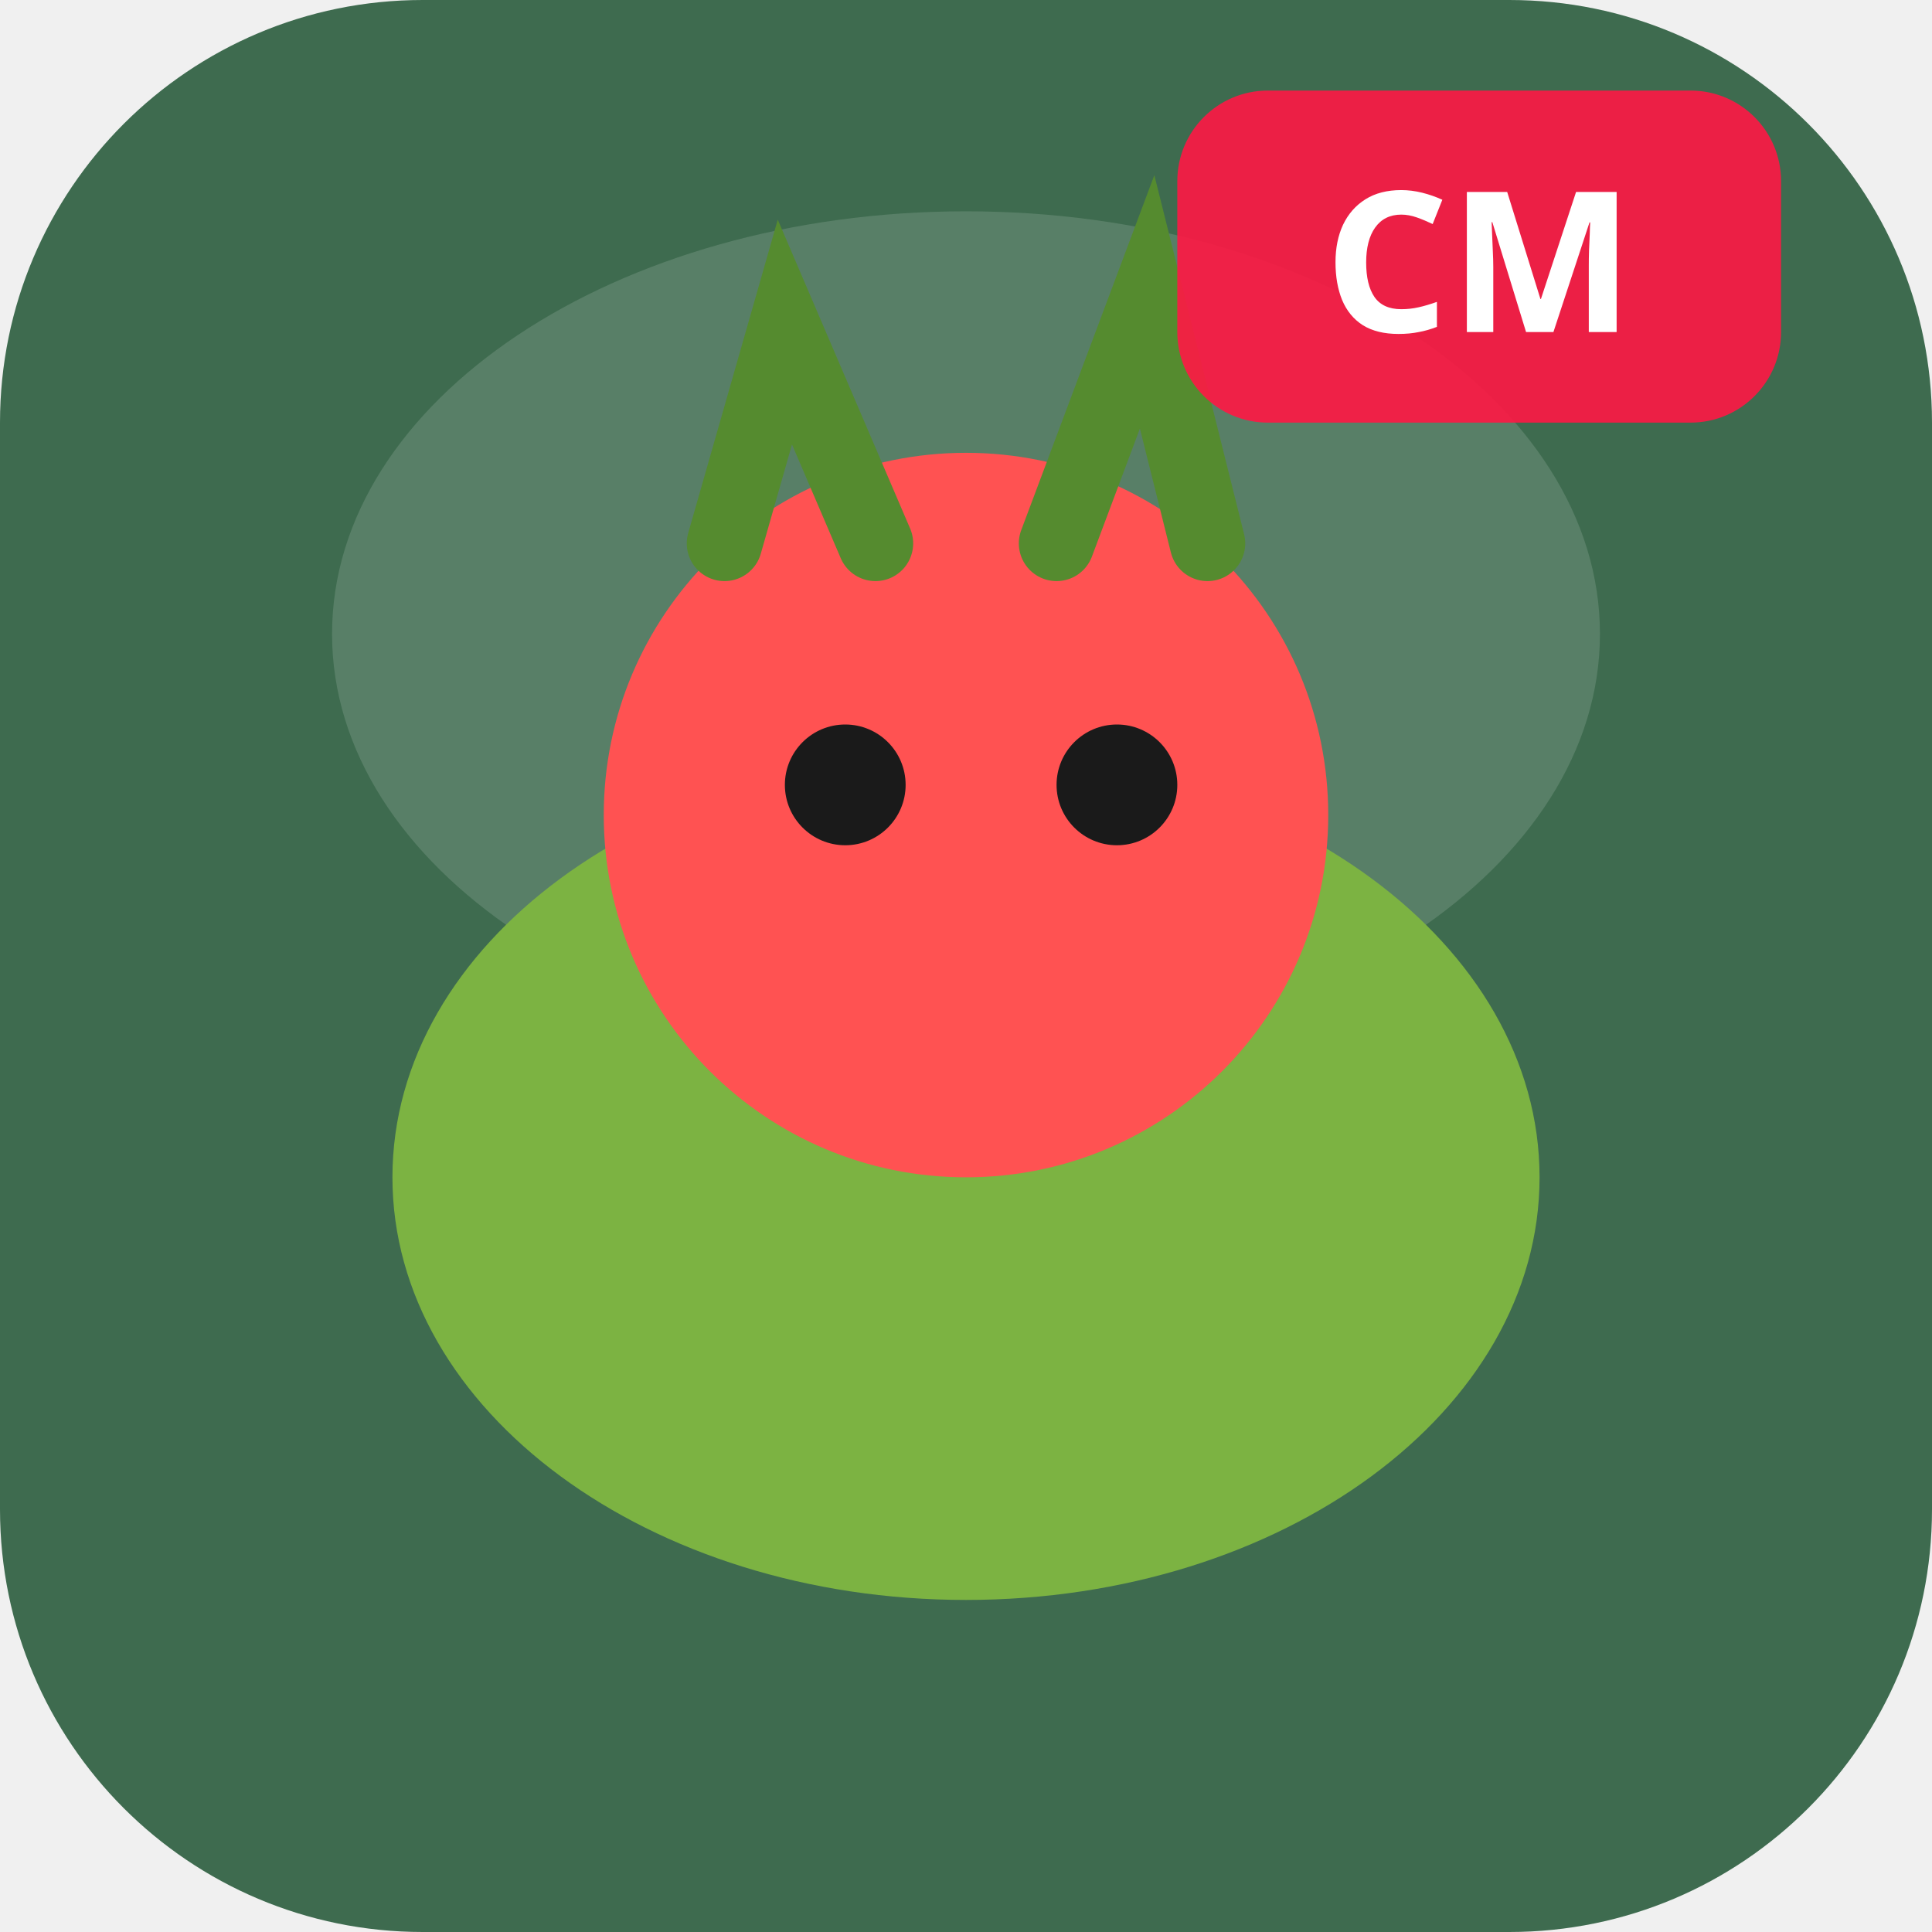
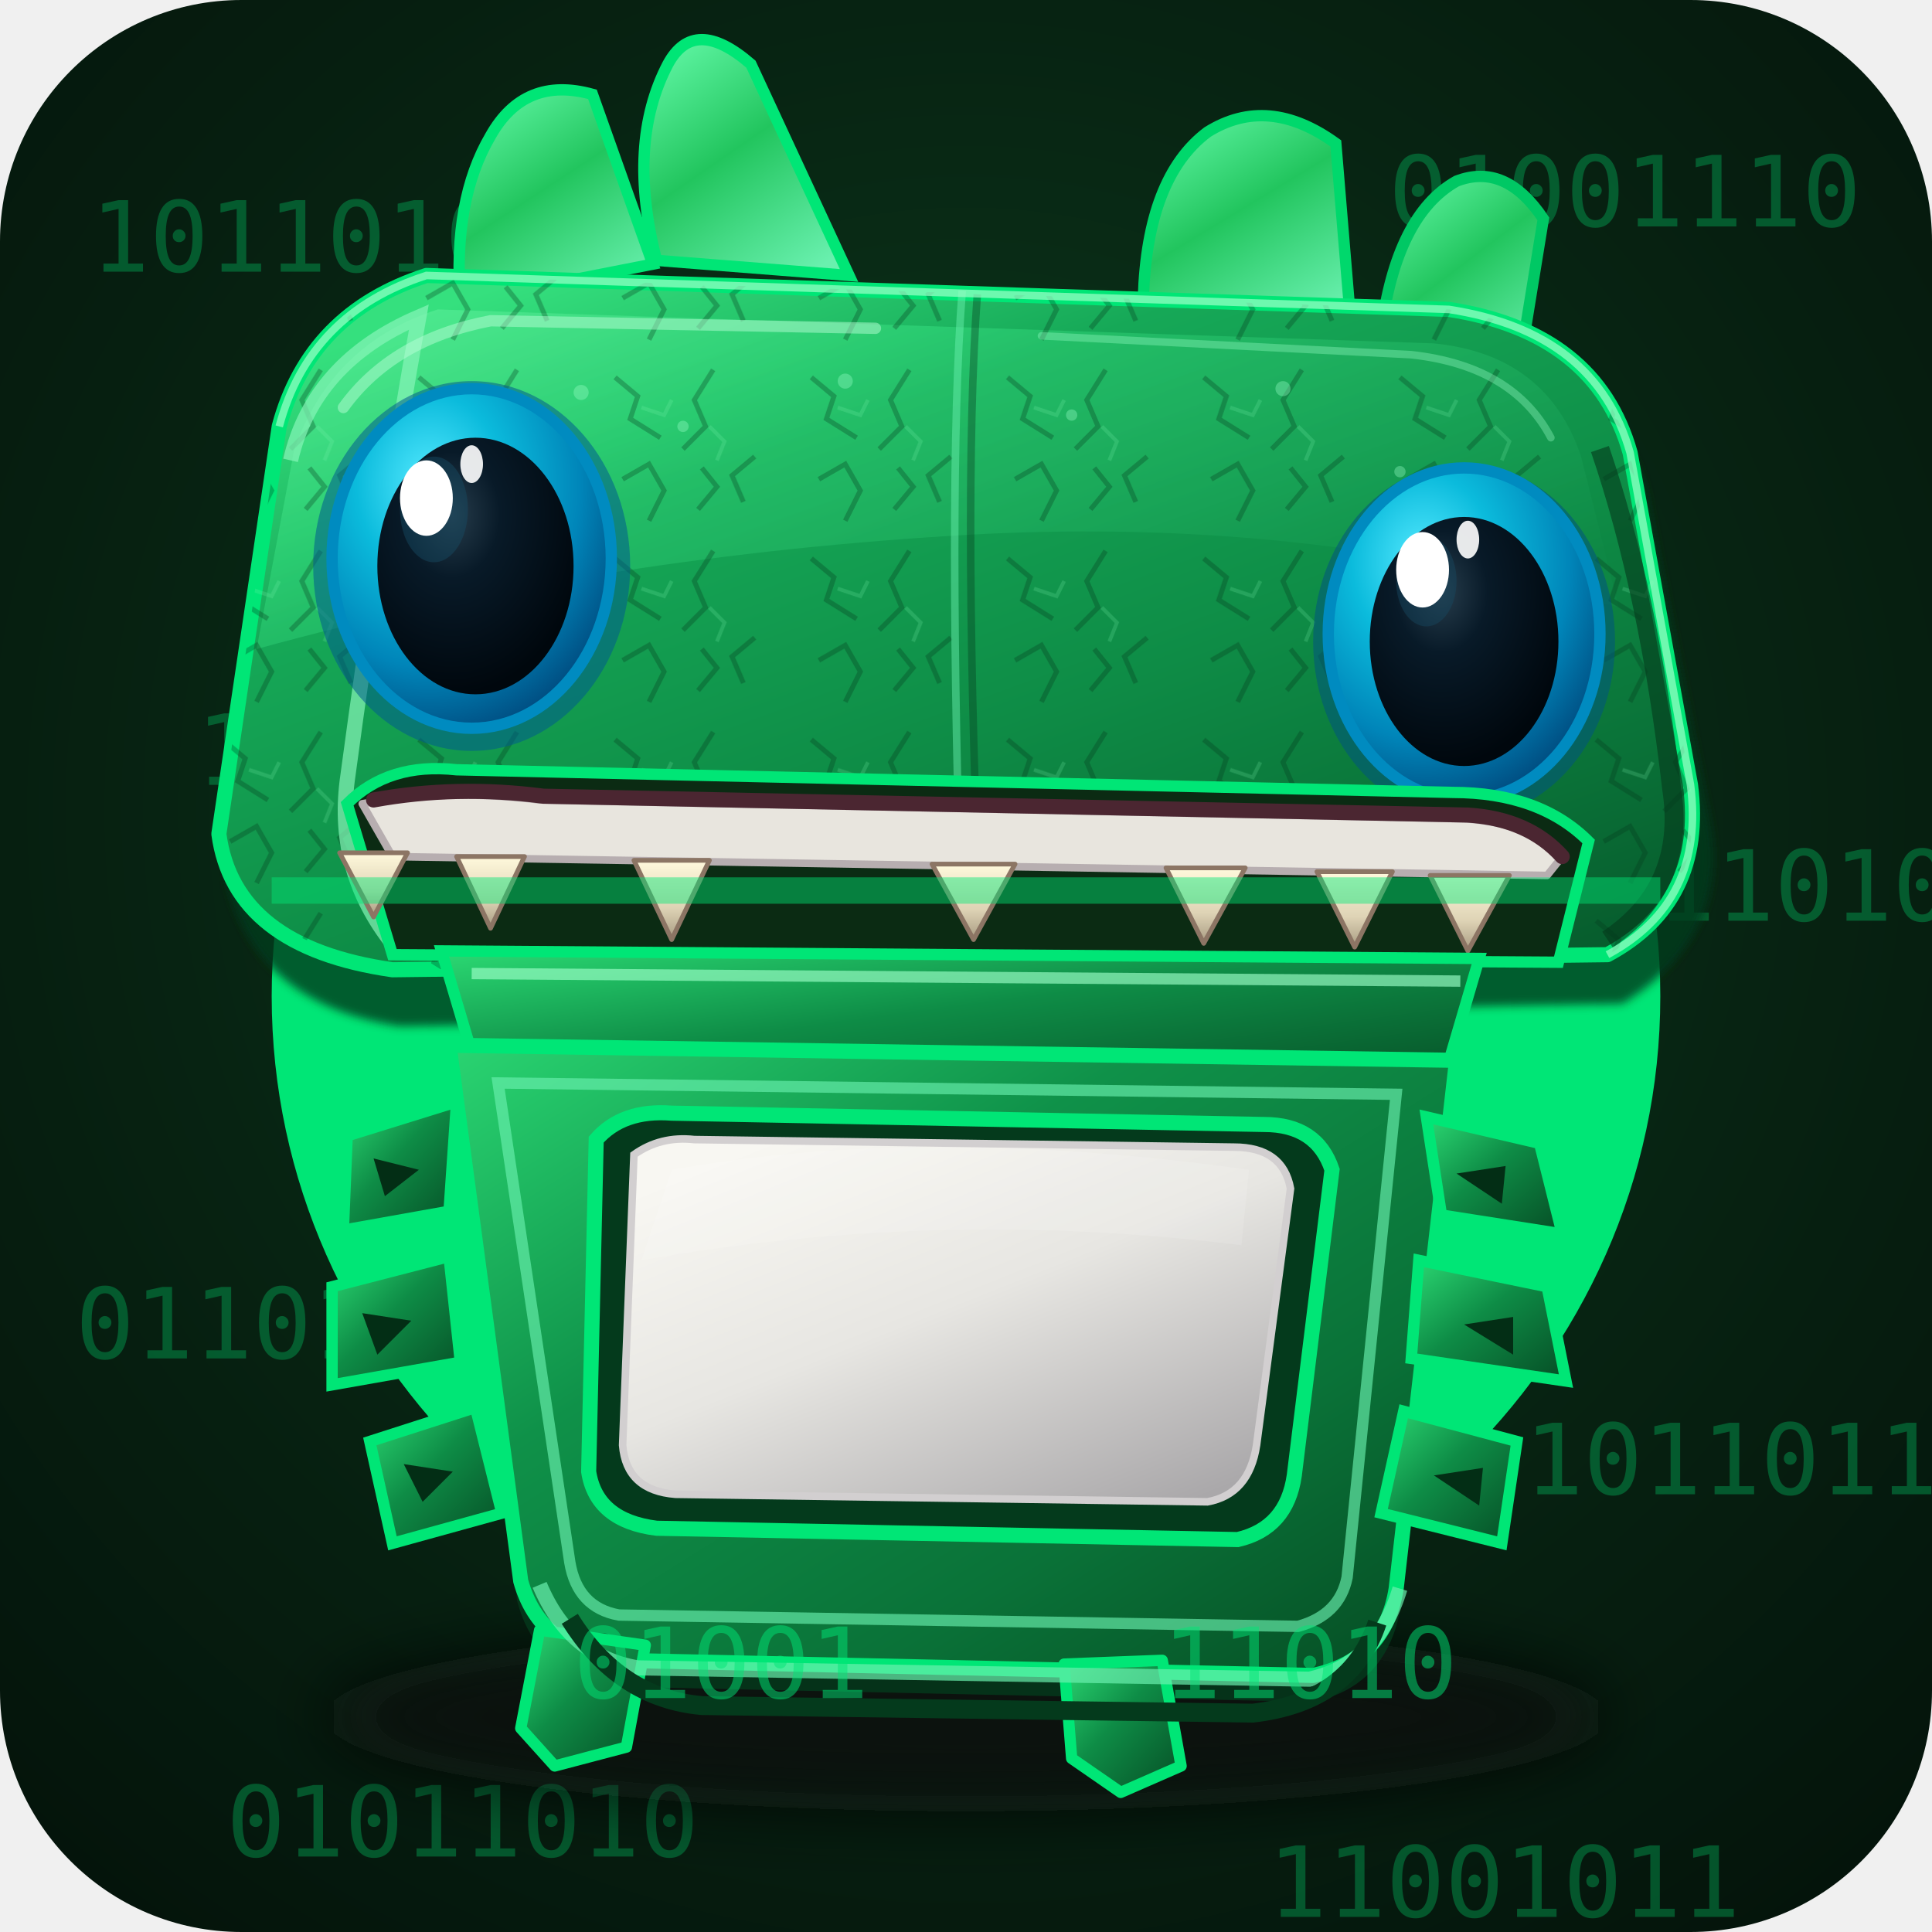
- <svg xmlns="http://www.w3.org/2000/svg" viewBox="0 0 128 128" fill="none" aria-hidden="true">
+ <svg xmlns="http://www.w3.org/2000/svg" viewBox="0 0 512 512" width="512" height="512" aria-hidden="true">
+   <defs>
+     <radialGradient id="bg" cx="50%" cy="42%" r="75%">
+       <stop offset="0%" stop-color="#0d3d1e" />
+       <stop offset="55%" stop-color="#072312" />
+       <stop offset="100%" stop-color="#04120A" />
+     </radialGradient>
+     <linearGradient id="headPink" x1="15%" y1="5%" x2="90%" y2="100%">
+       <stop offset="0%" stop-color="#35E07E" />
+       <stop offset="25%" stop-color="#16A857" />
+       <stop offset="58%" stop-color="#0E8C46" />
+       <stop offset="82%" stop-color="#0A7238" />
+       <stop offset="100%" stop-color="#075C2D" />
+     </linearGradient>
+     <linearGradient id="headHighlight" x1="0%" y1="0%" x2="100%" y2="70%">
+       <stop offset="0%" stop-color="#7CF7AE" />
+       <stop offset="35%" stop-color="#3BE887" />
+       <stop offset="100%" stop-color="#0F8A47" />
+     </linearGradient>
+     <linearGradient id="sidePink" x1="0%" y1="0%" x2="100%" y2="100%">
+       <stop offset="0%" stop-color="#2BD973" />
+       <stop offset="45%" stop-color="#0E8C46" />
+       <stop offset="100%" stop-color="#064D25" />
+     </linearGradient>
+     <radialGradient id="eyeOuter" cx="35%" cy="28%" r="75%">
+       <stop offset="0%" stop-color="#55eaff" />
+       <stop offset="35%" stop-color="#0bbbdc" />
+       <stop offset="72%" stop-color="#0085b9" />
+       <stop offset="100%" stop-color="#004f83" />
+     </radialGradient>
+     <radialGradient id="eyeInner" cx="38%" cy="30%" r="70%">
+       <stop offset="0%" stop-color="#273d4c" />
+       <stop offset="35%" stop-color="#081a28" />
+       <stop offset="100%" stop-color="#00070d" />
+     </radialGradient>
+     <linearGradient id="bodyPink" x1="0%" y1="0%" x2="100%" y2="100%">
+       <stop offset="0%" stop-color="#2AD572" />
+       <stop offset="35%" stop-color="#0F9149" />
+       <stop offset="70%" stop-color="#0A7238" />
+       <stop offset="100%" stop-color="#054A22" />
+     </linearGradient>
+     <linearGradient id="bodyScreen" x1="15%" y1="5%" x2="85%" y2="100%">
+       <stop offset="0%" stop-color="#f8f7f2" />
+       <stop offset="45%" stop-color="#e7e6e2" />
+       <stop offset="100%" stop-color="#aaa8aa" />
+     </linearGradient>
+     <linearGradient id="teeth" x1="0%" y1="0%" x2="0%" y2="100%">
+       <stop offset="0%" stop-color="#fff9dc" />
+       <stop offset="60%" stop-color="#ded3b5" />
+       <stop offset="100%" stop-color="#a89b82" />
+     </linearGradient>
+     <linearGradient id="fin" x1="20%" y1="0%" x2="80%" y2="100%">
+       <stop offset="0%" stop-color="#5CF3A0" />
+       <stop offset="45%" stop-color="#22C55E" />
+       <stop offset="100%" stop-color="#69F0AE" />
+     </linearGradient>
+     <filter id="softShadow" x="-40%" y="-40%" width="180%" height="180%">
+       <feGaussianBlur stdDeviation="9" />
+     </filter>
+     <filter id="smallBlur">
+       <feGaussianBlur stdDeviation="1.2" />
+     </filter>
+     <pattern id="cracks" width="52" height="48" patternUnits="userSpaceOnUse">
+       <path d="           M7 4 L13 9 L11 15 L19 20           M33 2 L28 10 L31 17 L25 23           M44 25 L38 30 L41 37           M9 31 L16 27 L20 34 L16 42           M29 39 L34 33 L30 28         " fill="none" stroke="#04351A" stroke-width="1.3" opacity=".30" />
+       <path d="           M14 12 L20 14 L22 10           M32 17 L36 21 L34 26         " fill="none" stroke="#7CF7AE" stroke-width="1" opacity=".20" />
+     </pattern>
+     <clipPath id="headClip">
+       <path d="           M74 113           Q82 83 113 73           L384 82           Q423 88 432 120           L448 208           Q452 239 426 253           L104 257           Q62 251 58 221           Z         " />
+     </clipPath>
+     <clipPath id="kcmSliceA">
+       <rect x="0" y="146" width="512" height="46" />
+     </clipPath>
+     <clipPath id="kcmSliceB">
+       <rect x="0" y="230" width="512" height="34" />
+     </clipPath>
+     <clipPath id="kcmSliceC">
+       <rect x="0" y="334" width="512" height="44" />
+     </clipPath>
+   </defs>
  <style>
-     .el { transform-box: fill-box; transform-origin: center; }
-     .bob { animation: bob 2.8s ease-in-out infinite; }
-     .sway { animation: sway 3.2s ease-in-out infinite; }
-     .sway-slow { animation: sway 4.4s ease-in-out infinite; }
-     .pulse { animation: pulse 2.4s ease-in-out infinite; }
-     .spin { animation: spin 12s linear infinite; }
-     .spin-rev { animation: spin 16s linear infinite reverse; }
-     .dash { animation: dash 1.6s ease-in-out infinite; }
-     .wag { animation: wag 1.1s ease-in-out infinite; }
-     .wag-opp { animation: wag 1.1s ease-in-out infinite reverse; }
-     .twitch { animation: twitch 2.6s ease-in-out infinite; }
-     .twitch-d { animation: twitch 2.6s ease-in-out infinite; animation-delay: .18s; }
-     .flicker { animation: flicker 1.4s ease-in-out infinite; }
-     .wave { animation: wave 2.2s ease-in-out infinite; }
-     .floaty { animation: floaty 3.6s ease-in-out infinite; }
-     .blink { animation: blink 3.8s steps(1, end) infinite; }
-     .spark { animation: spark 2s ease-in-out infinite; }
-     .flash { animation: flash 2.8s ease-in-out infinite; }
-     .swim { animation: swim 2.4s ease-in-out infinite; }
-     .drip { animation: drip 2.6s ease-in-out infinite; }
-     .halo { opacity: .14; animation: halo 2.8s ease-in-out infinite; pointer-events: none; }
-     @keyframes halo { 0%,100% { opacity: .14; } 50% { opacity: .32; } }
-     @keyframes bob { 0%,100% { transform: translateY(0); } 50% { transform: translateY(-3px); } }
-     @keyframes sway { 0%,100% { transform: rotate(-3deg); } 50% { transform: rotate(3deg); } }
-     @keyframes pulse { 0%,100% { transform: scale(1); opacity: 1; } 50% { transform: scale(1.08); opacity: .85; } }
-     @keyframes spin { to { transform: rotate(360deg); } }
-     @keyframes dash { 0%,100% { transform: translateX(-3px); } 50% { transform: translateX(4px); } }
-     @keyframes wag { 0%,100% { transform: rotate(-10deg); } 50% { transform: rotate(10deg); } }
-     @keyframes twitch { 0%,86%,100% { transform: rotate(0); } 90% { transform: rotate(-8deg); } 94% { transform: rotate(6deg); } }
-     @keyframes flicker { 0%,100% { transform: scaleY(1) translateY(0); } 40% { transform: scaleY(1.08) translateY(-2px); } 70% { transform: scaleY(.96) translateY(1px); } }
-     @keyframes wave { 0%,100% { transform: translateX(0); } 50% { transform: translateX(4px); } }
-     @keyframes floaty { 0%,100% { transform: translateY(0); } 50% { transform: translateY(-5px); } }
-     @keyframes blink { 0%,92%,100% { transform: scaleY(1); } 94%,96% { transform: scaleY(.12); } }
-     @keyframes spark { 0%,100% { transform: scale(1); opacity: 1; } 50% { transform: scale(1.25); opacity: .7; } }
-     @keyframes flash { 0%,72%,100% { opacity: 1; } 78% { opacity: .35; } 84% { opacity: 1; } }
-     @keyframes swim { 0%,100% { transform: translateY(0) rotate(-2deg); } 50% { transform: translateY(-3px) rotate(2deg); } }
-     @keyframes drip { 0%,100% { transform: translateY(0) scaleY(1); } 50% { transform: translateY(4px) scaleY(1.04); } }
-     @media (prefers-reduced-motion: reduce) {
-       .el, .halo { animation: none !important; }
-     }
- </style>
-   <rect width="128" height="128" rx="28" fill="#3E6B4F" />
-   <ellipse class="halo" cx="64" cy="42" rx="42" ry="28" fill="#ffffff" />
-   <g class="el bob">
-     <ellipse cx="64" cy="78" rx="38" ry="28" fill="#7CB342" />
-     <circle cx="64" cy="54" r="24" fill="#FF5252" />
-     <circle class="el blink" cx="56" cy="52" r="4" fill="#1A1A1A" />
-     <circle class="el blink" cx="74" cy="52" r="4" fill="#1A1A1A" />
-     <path class="el twitch" d="M48 36 L52 22 L58 36 M70 36 L76 20 L80 36" stroke="#558B2F" stroke-width="5" stroke-linecap="round" />
+     .el{transform-box:fill-box;transform-origin:center}
+     .bob{transform-box:fill-box;transform-origin:center;animation:bob 2.8s ease-in-out infinite}
+     .blink{animation:blink 4.2s steps(1,end) infinite}
+     .glow{animation:glow 3.4s ease-in-out infinite}
+     @keyframes bob{0%,100%{transform:translateY(0)}50%{transform:translateY(-12px)}}
+     @keyframes blink{0%,93%,100%{transform:scaleY(1)}96%,98.5%{transform:scaleY(.08)}}
+     @keyframes glow{0%,100%{opacity:.14}50%{opacity:.3}}
+     .rain{animation:rain 5s linear infinite}
+     @keyframes rain{0%{transform:translateY(-56px)}100%{transform:translateY(56px)}}
+     .scanline{transform-box:fill-box;transform-origin:center;animation:scanline 4.5s ease-in-out infinite}
+     @keyframes scanline{0%,100%{transform:translateY(0);opacity:.15}50%{transform:translateY(112px);opacity:.5}}
+     .glitch{transform-box:fill-box;transform-origin:center;opacity:0}
+     .gl-a{filter:hue-rotate(200deg) saturate(1.8);animation:gl-a 4.4s steps(1,end) infinite}
+     .gl-b{filter:hue-rotate(-80deg) saturate(1.8);animation:gl-b 4.4s steps(1,end) infinite}
+     .gl-c{filter:brightness(1.5) contrast(1.5);animation:gl-c 4.4s steps(1,end) infinite}
+     @keyframes gl-a{0%,84%,100%{opacity:0;transform:translateX(0)}85%{opacity:.95;transform:translateX(-24px)}87%{opacity:.95;transform:translateX(14px)}89%{opacity:.95;transform:translateX(-8px)}91%{opacity:0;transform:translateX(0)}}
+     @keyframes gl-b{0%,86%,100%{opacity:0;transform:translateX(0)}88%{opacity:.9;transform:translateX(20px)}90%{opacity:.9;transform:translateX(-16px)}92%{opacity:.9;transform:translateX(10px)}94%{opacity:0;transform:translateX(0)}}
+     @keyframes gl-c{0%,89%,100%{opacity:0;transform:translate(0,0)}91%{opacity:.75;transform:translateX(-12px) translateY(6px)}93%{opacity:.75;transform:translateX(18px) translateY(-4px)}95%{opacity:0;transform:translate(0,0)}}
+     @media(prefers-reduced-motion:reduce){.el,.bob,.spark,.rain,.scanline,.scan,.scan-slow,.swirl,.twinkle,.twinkle-2,.glitch,.gl-a,.gl-b,.gl-c{animation:none!important}.glitch,.gl-a,.gl-b,.gl-c{opacity:0}}
+   </style>
+   <rect width="512" height="512" rx="64" fill="url(#bg)" />
+   <g class="rain" font-family="monospace" font-size="26" fill="#00E676" opacity=".3">
+     <text x="24" y="72">10110100</text>
+     <text x="368" y="60">01001110</text>
+     <text x="52" y="208">11010011</text>
+     <text x="392" y="244">00111010</text>
+     <text x="20" y="360">01101001</text>
+     <text x="404" y="396">10110110</text>
+     <text x="60" y="492">01011010</text>
+     <text x="336" y="508">11001011</text>
  </g>
-   <rect x="78" y="6" width="40" height="22" rx="6" fill="#FF1744" opacity=".9" />
-   <text x="98" y="22" text-anchor="middle" fill="#fff" font-size="13" font-weight="bold" font-family="sans-serif">CM</text>
+   <ellipse class="glow" cx="256" cy="264" rx="184" ry="176" fill="#00E676" />
+   <g id="kcm" class="el bob">
+     <ellipse cx="256" cy="455" rx="170" ry="25" fill="#090909" opacity=".75" filter="url(#softShadow)" />
+     <path d="       M122 80       Q120 53 130 36       Q139 20 157 25       L173 70       Z     " fill="url(#fin)" stroke="#00E676" stroke-width="3" />
+     <path d="       M174 69       Q166 38 177 17       Q184 4 199 17       L225 73       Z     " fill="url(#fin)" stroke="#00E676" stroke-width="3" />
+     <path d="       M303 79       Q304 47 320 35       Q336 25 354 38       L358 86       Z     " fill="url(#fin)" stroke="#00D86C" stroke-width="3" />
+     <path d="       M366 88       Q370 57 386 48       Q399 43 409 58       L402 101       Z     " fill="url(#fin)" stroke="#00C864" stroke-width="3" />
+     <path d="       M74 119       Q83 88 115 77       L385 85       Q424 90 433 121       L450 209       Q456 240 427 258       L103 264       Q64 258 57 225       Z     " fill="#043A1C" opacity=".8" transform="translate(3 8)" filter="url(#smallBlur)" />
+     <path d="       M74 113       Q82 83 113 73       L384 82       Q423 88 432 120       L448 208       Q452 239 426 253       L104 257       Q62 251 58 221       Z     " fill="url(#headPink)" stroke="#00E676" stroke-width="4" stroke-linejoin="round" />
+     <path d="       M78 119       Q88 91 116 82       L380 91       Q410 94 419 121       L429 161       Q346 136 252 142       Q155 148 68 172       Z     " fill="url(#headHighlight)" opacity=".42" clip-path="url(#headClip)" />
+     <rect x="55" y="70" width="400" height="200" fill="url(#cracks)" clip-path="url(#headClip)" />
+     <path d="M255 77 Q251 129 255 252" fill="none" stroke="#69F0AE" stroke-width="2" opacity=".48" />
+     <path d="M259 78 Q255 134 260 252" fill="none" stroke="#04351A" stroke-width="2" opacity=".35" />
+     <path d="       M77 122       Q83 96 111 84       Q101 140 92 207       Q89 231 104 250     " fill="none" stroke="#86F5B8" stroke-width="4" opacity=".7" />
+     <path d="       M424 119       Q437 157 443 209       Q447 235 426 249     " fill="none" stroke="#03381B" stroke-width="5" opacity=".6" />
+     <g class="el blink">
+       <ellipse cx="125" cy="150" rx="42" ry="49" fill="#005b8e" opacity=".55" />
+       <ellipse cx="125" cy="148" rx="37" ry="45" fill="url(#eyeOuter)" stroke="#008bc0" stroke-width="3" />
+       <ellipse cx="126" cy="150" rx="26" ry="34" fill="url(#eyeInner)" />
+       <ellipse cx="115" cy="135" rx="9" ry="14" fill="#174b63" opacity=".45" />
+       <ellipse cx="113" cy="132" rx="7" ry="10" fill="white" />
+       <ellipse cx="125" cy="123" rx="3" ry="5" fill="white" opacity=".9" />
+       <ellipse cx="388" cy="170" rx="40" ry="47" fill="#00537f" opacity=".55" />
+       <ellipse cx="388" cy="168" rx="36" ry="44" fill="url(#eyeOuter)" stroke="#008bc0" stroke-width="3" />
+       <ellipse cx="388" cy="170" rx="25" ry="33" fill="url(#eyeInner)" />
+       <ellipse cx="378" cy="154" rx="8" ry="12" fill="#16485f" opacity=".45" />
+       <ellipse cx="377" cy="151" rx="7" ry="10" fill="white" />
+       <ellipse cx="389" cy="143" rx="3" ry="5" fill="white" opacity=".9" />
+     </g>
+     <path d="       M92 213       Q103 202 121 204       L385 210       Q408 210 421 223       L413 255       L104 253       Z     " fill="#0B2B13" stroke="#00E676" stroke-width="3" />
+     <path d="       M96 213       Q119 209 143 212       L388 217       Q405 218 414 227       L410 232       L104 227       Z     " fill="#e8e5de" stroke="#b7aeb0" stroke-width="2" stroke-linejoin="round" />
+     <path d="       M99 212       Q121 208 144 211       L389 216       Q405 217 414 227     " fill="none" stroke="#4b2631" stroke-width="4" stroke-linecap="round" />
+     <g fill="url(#teeth)" stroke="#8c7564" stroke-width="1.25" stroke-linejoin="round">
+       <path d="M90 226 L108 226 L99 243 Z" />
+       <path d="M121 227 L139 227 L130 246 Z" />
+       <path d="M168 228 L188 228 L178 249 Z" />
+       <path d="M247 229 L269 229 L258 249 Z" />
+       <path d="M309 230 L330 230 L319 250 Z" />
+       <path d="M349 231 L369 231 L359 251 Z" />
+       <path d="M379 232 L400 232 L389 252 Z" />
+     </g>
+     <path d="       M117 252       L392 254       L382 288       L128 289       Z     " fill="url(#sidePink)" stroke="#00E676" stroke-width="3" />
+     <path d="M125 258 L387 260" stroke="#9CFFC8" stroke-width="3" opacity=".65" />
+     <path d="       M124 278       L386 282       L371 427       Q367 447 348 451       L164 447       Q142 444 137 424       Z     " fill="#043A1C" opacity=".8" />
+     <path d="       M119 277       L386 281       L370 421       Q367 440 348 444       L164 440       Q143 437 138 419       Z     " fill="url(#bodyPink)" stroke="#00E676" stroke-width="4" />
+     <path d="       M132 287       L370 290       L357 418       Q355 428 344 431       L164 428       Q153 426 151 414       Z     " fill="none" stroke="#69F0AE" stroke-width="3" opacity=".65" />
+     <path d="       M158 302       Q165 294 178 295       L335 298       Q349 298 353 310       L343 391       Q341 405 328 408       L174 405       Q158 403 156 390       Z     " fill="#043A1C" stroke="#00E676" stroke-width="4" />
+     <path d="       M168 306       Q175 301 184 302       L327 304       Q340 304 342 315       L333 383       Q331 396 320 398       L179 396       Q166 395 165 383       Z     " fill="url(#bodyScreen)" stroke="#d2cfd0" stroke-width="2" />
+     <path d="       M178 310       Q245 298 331 310       L329 330       Q249 320 170 334       Z     " fill="white" opacity=".12" />
+     <g fill="url(#sidePink)" stroke="#00E676" stroke-width="3">
+       <path d="M121 292 L92 301 L91 326 L119 321 Z" />
+       <path d="M119 333 L88 341 L88 367 L122 361 Z" />
+       <path d="M126 373 L98 382 L104 409 L133 401 Z" />
+     </g>
+     <path d="M99 307 L111 310 L102 317 Z" fill="#032E15" />
+     <path d="M96 348 L109 350 L100 359 Z" fill="#032E15" />
+     <path d="M107 388 L120 390 L112 398 Z" fill="#032E15" />
+     <g fill="url(#sidePink)" stroke="#00E676" stroke-width="3">
+       <path d="M378 296 L408 303 L414 327 L382 322 Z" />
+       <path d="M376 334 L410 341 L415 366 L374 360 Z" />
+       <path d="M372 374 L402 382 L398 409 L366 401 Z" />
+     </g>
+     <path d="M399 309 L386 311 L398 319 Z" fill="#032E15" />
+     <path d="M401 349 L388 351 L401 359 Z" fill="#032E15" />
+     <path d="M393 389 L380 391 L392 399 Z" fill="#032E15" />
+     <g fill="url(#sidePink)" stroke="#00E676" stroke-width="3" stroke-linejoin="round">
+       <path d="M143 432 L171 436 L166 463 L147 468 L138 458 Z" />
+       <path d="M282 441 L308 440 L313 468 L297 475 L284 466 Z" />
+     </g>
+     <path d="       M143 420       Q151 439 169 442       L347 445       Q365 441 371 421     " fill="none" stroke="#69F0AE" stroke-width="4" opacity=".7" />
+     <path d="       M151 429       Q164 450 186 452       L332 454       Q358 451 365 430     " fill="none" stroke="#043A1C" stroke-width="5" />
+     <path d="       M91 108       Q104 90 130 85       L232 87     " fill="none" stroke="#B9FFD8" stroke-width="3" stroke-linecap="round" opacity=".48" />
+     <path d="       M276 89       L374 94       Q401 97 411 116     " fill="none" stroke="#9CFFC8" stroke-width="2" stroke-linecap="round" opacity=".35" />
+     <g fill="#9CFFC8" opacity=".35">
+       <circle cx="154" cy="104" r="2" />
+       <circle cx="181" cy="113" r="1.5" />
+       <circle cx="224" cy="101" r="2" />
+       <circle cx="284" cy="110" r="1.5" />
+       <circle cx="340" cy="103" r="2" />
+       <circle cx="371" cy="125" r="1.5" />
+     </g>
+     <path d="       M74 113       Q82 83 113 73       L384 82       Q423 88 432 120       L448 208       Q452 239 426 253     " fill="none" stroke="#9CFFC8" stroke-width="2" opacity=".7" />
+     <path d="       M104 257       Q62 251 58 221     " fill="none" stroke="#00E676" stroke-width="3" />
+     <line class="scanline" x1="72" y1="236" x2="440" y2="236" stroke="#00E676" stroke-width="7" opacity=".45" />
+     <g fill="#00E676" opacity=".5" font-family="monospace" font-size="26">
+       <text x="152" y="450">01001</text>
+       <text x="308" y="450">11010</text>
+     </g>
+   </g>
+   <use href="#kcm" class="glitch gl-a" clip-path="url(#kcmSliceA)" />
+   <use href="#kcm" class="glitch gl-b" clip-path="url(#kcmSliceB)" />
+   <use href="#kcm" class="glitch gl-c" clip-path="url(#kcmSliceC)" />
</svg>
